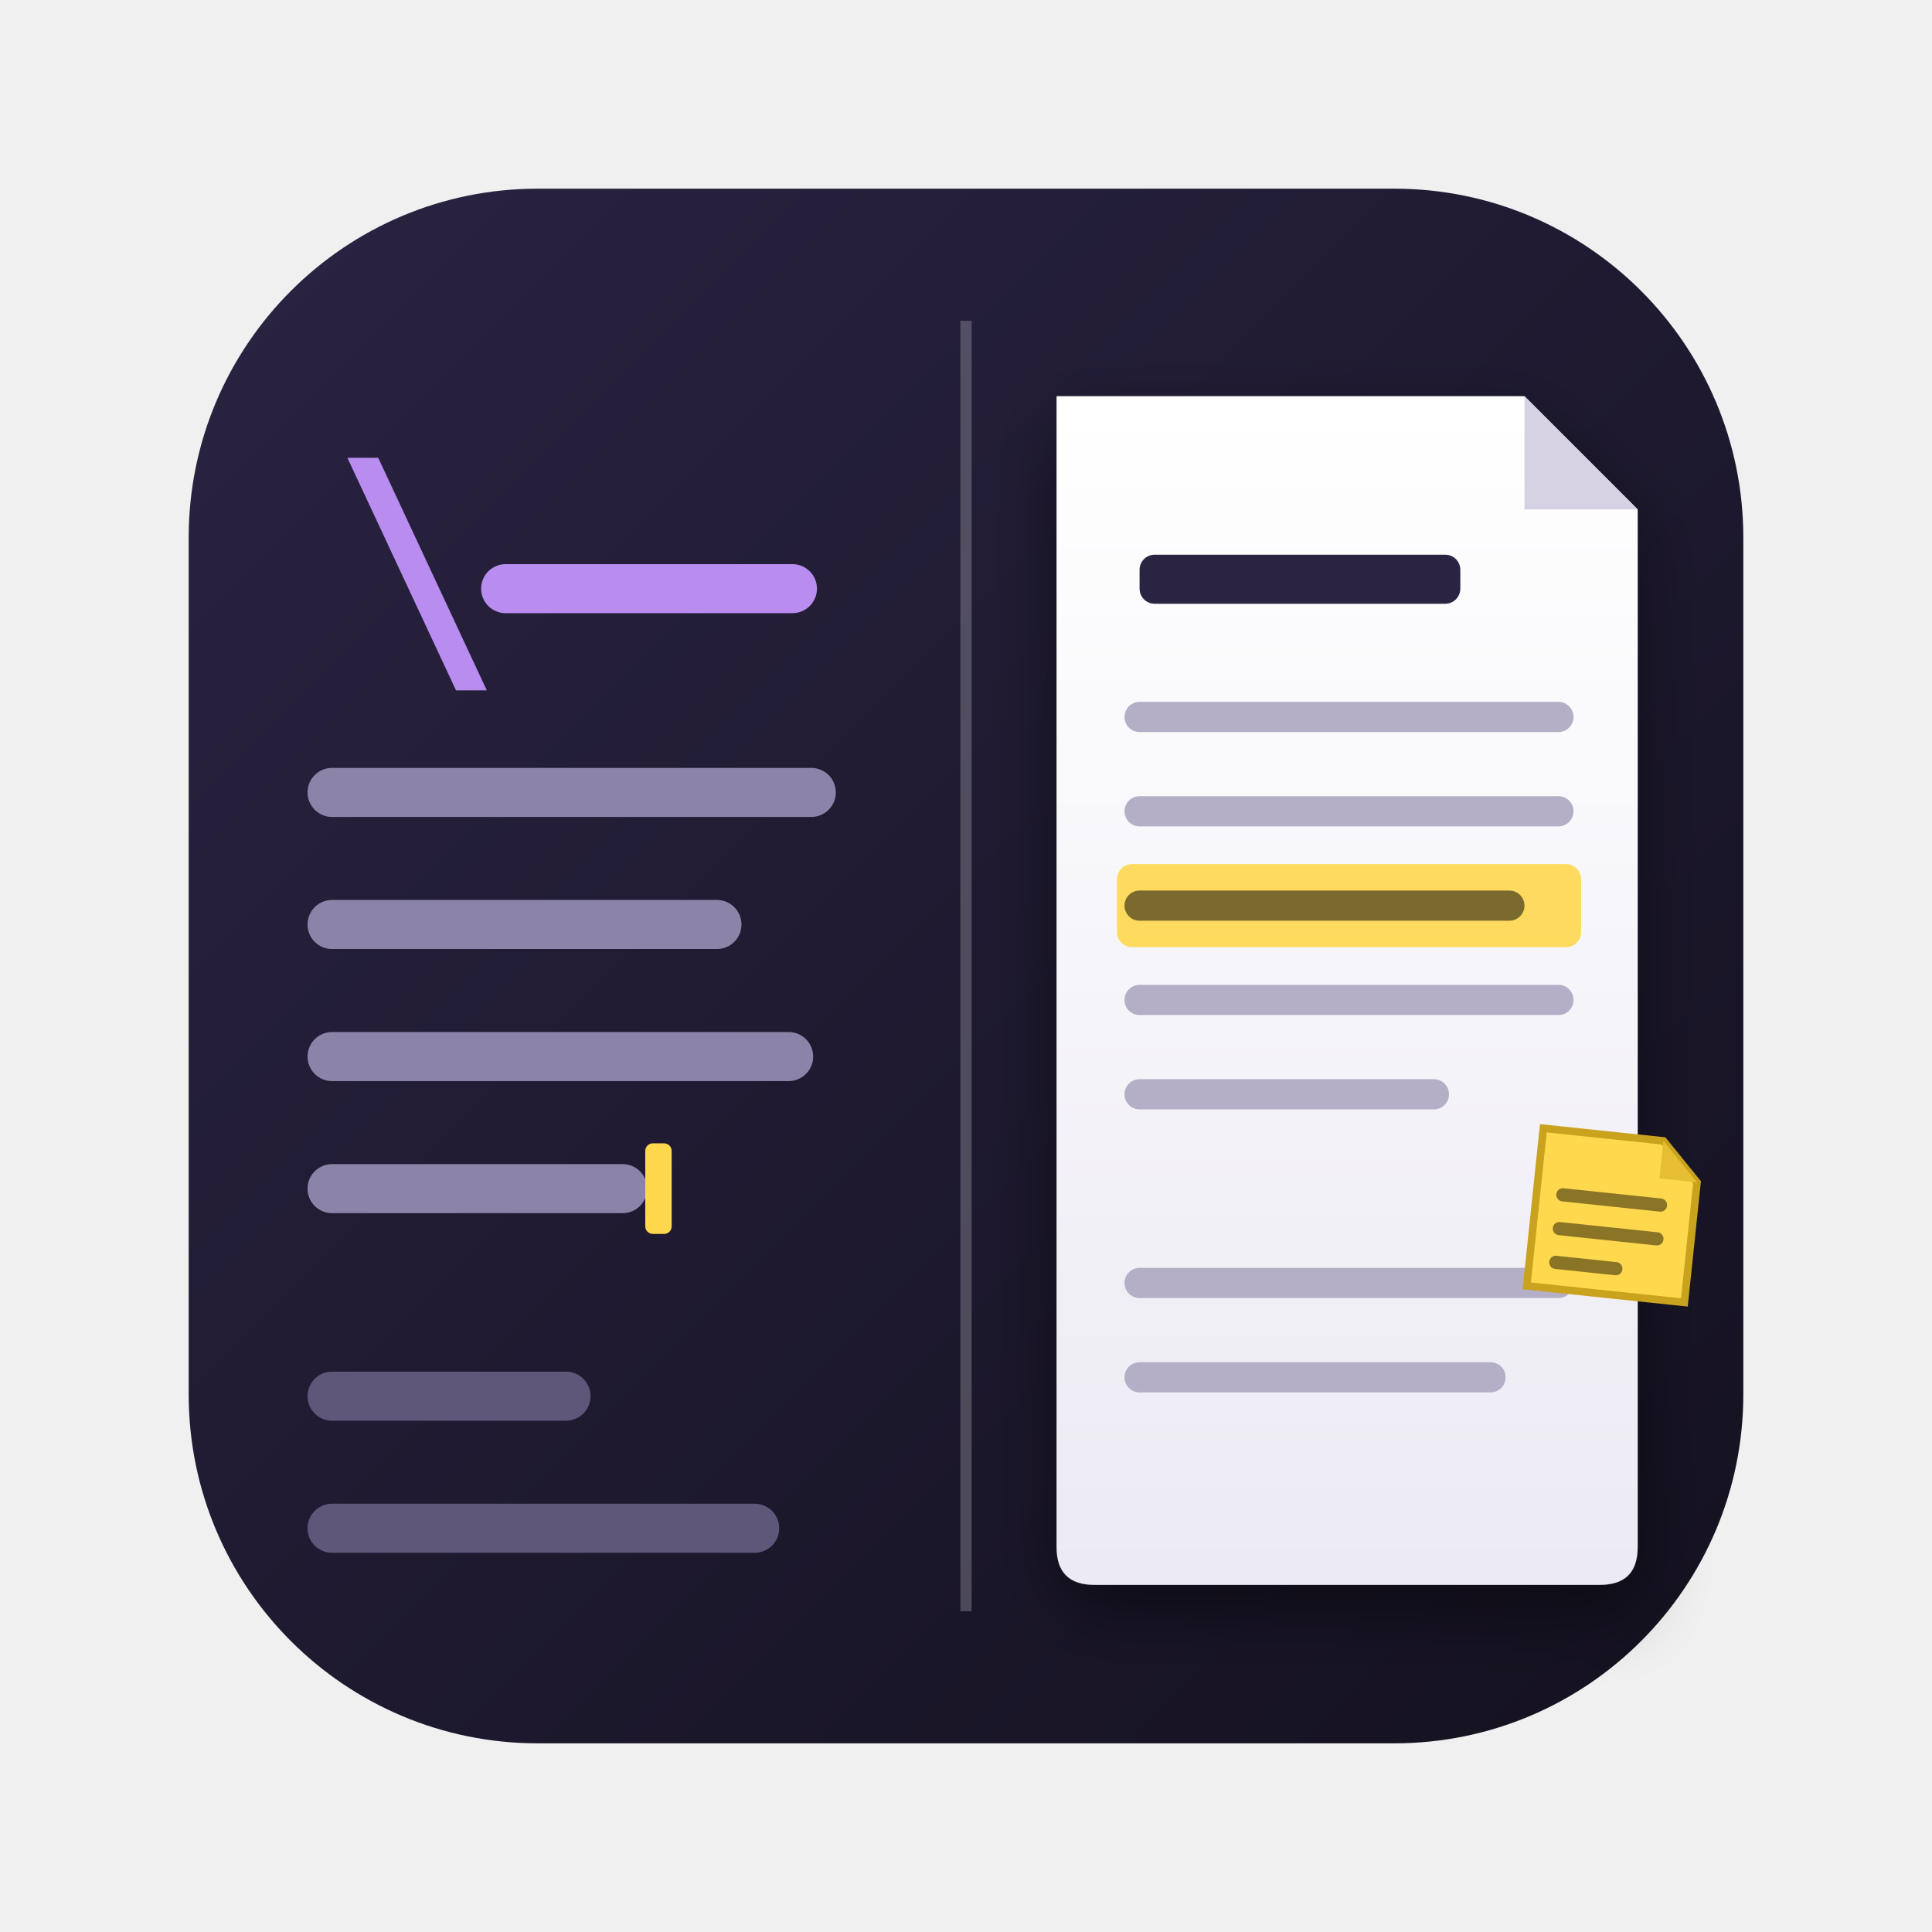
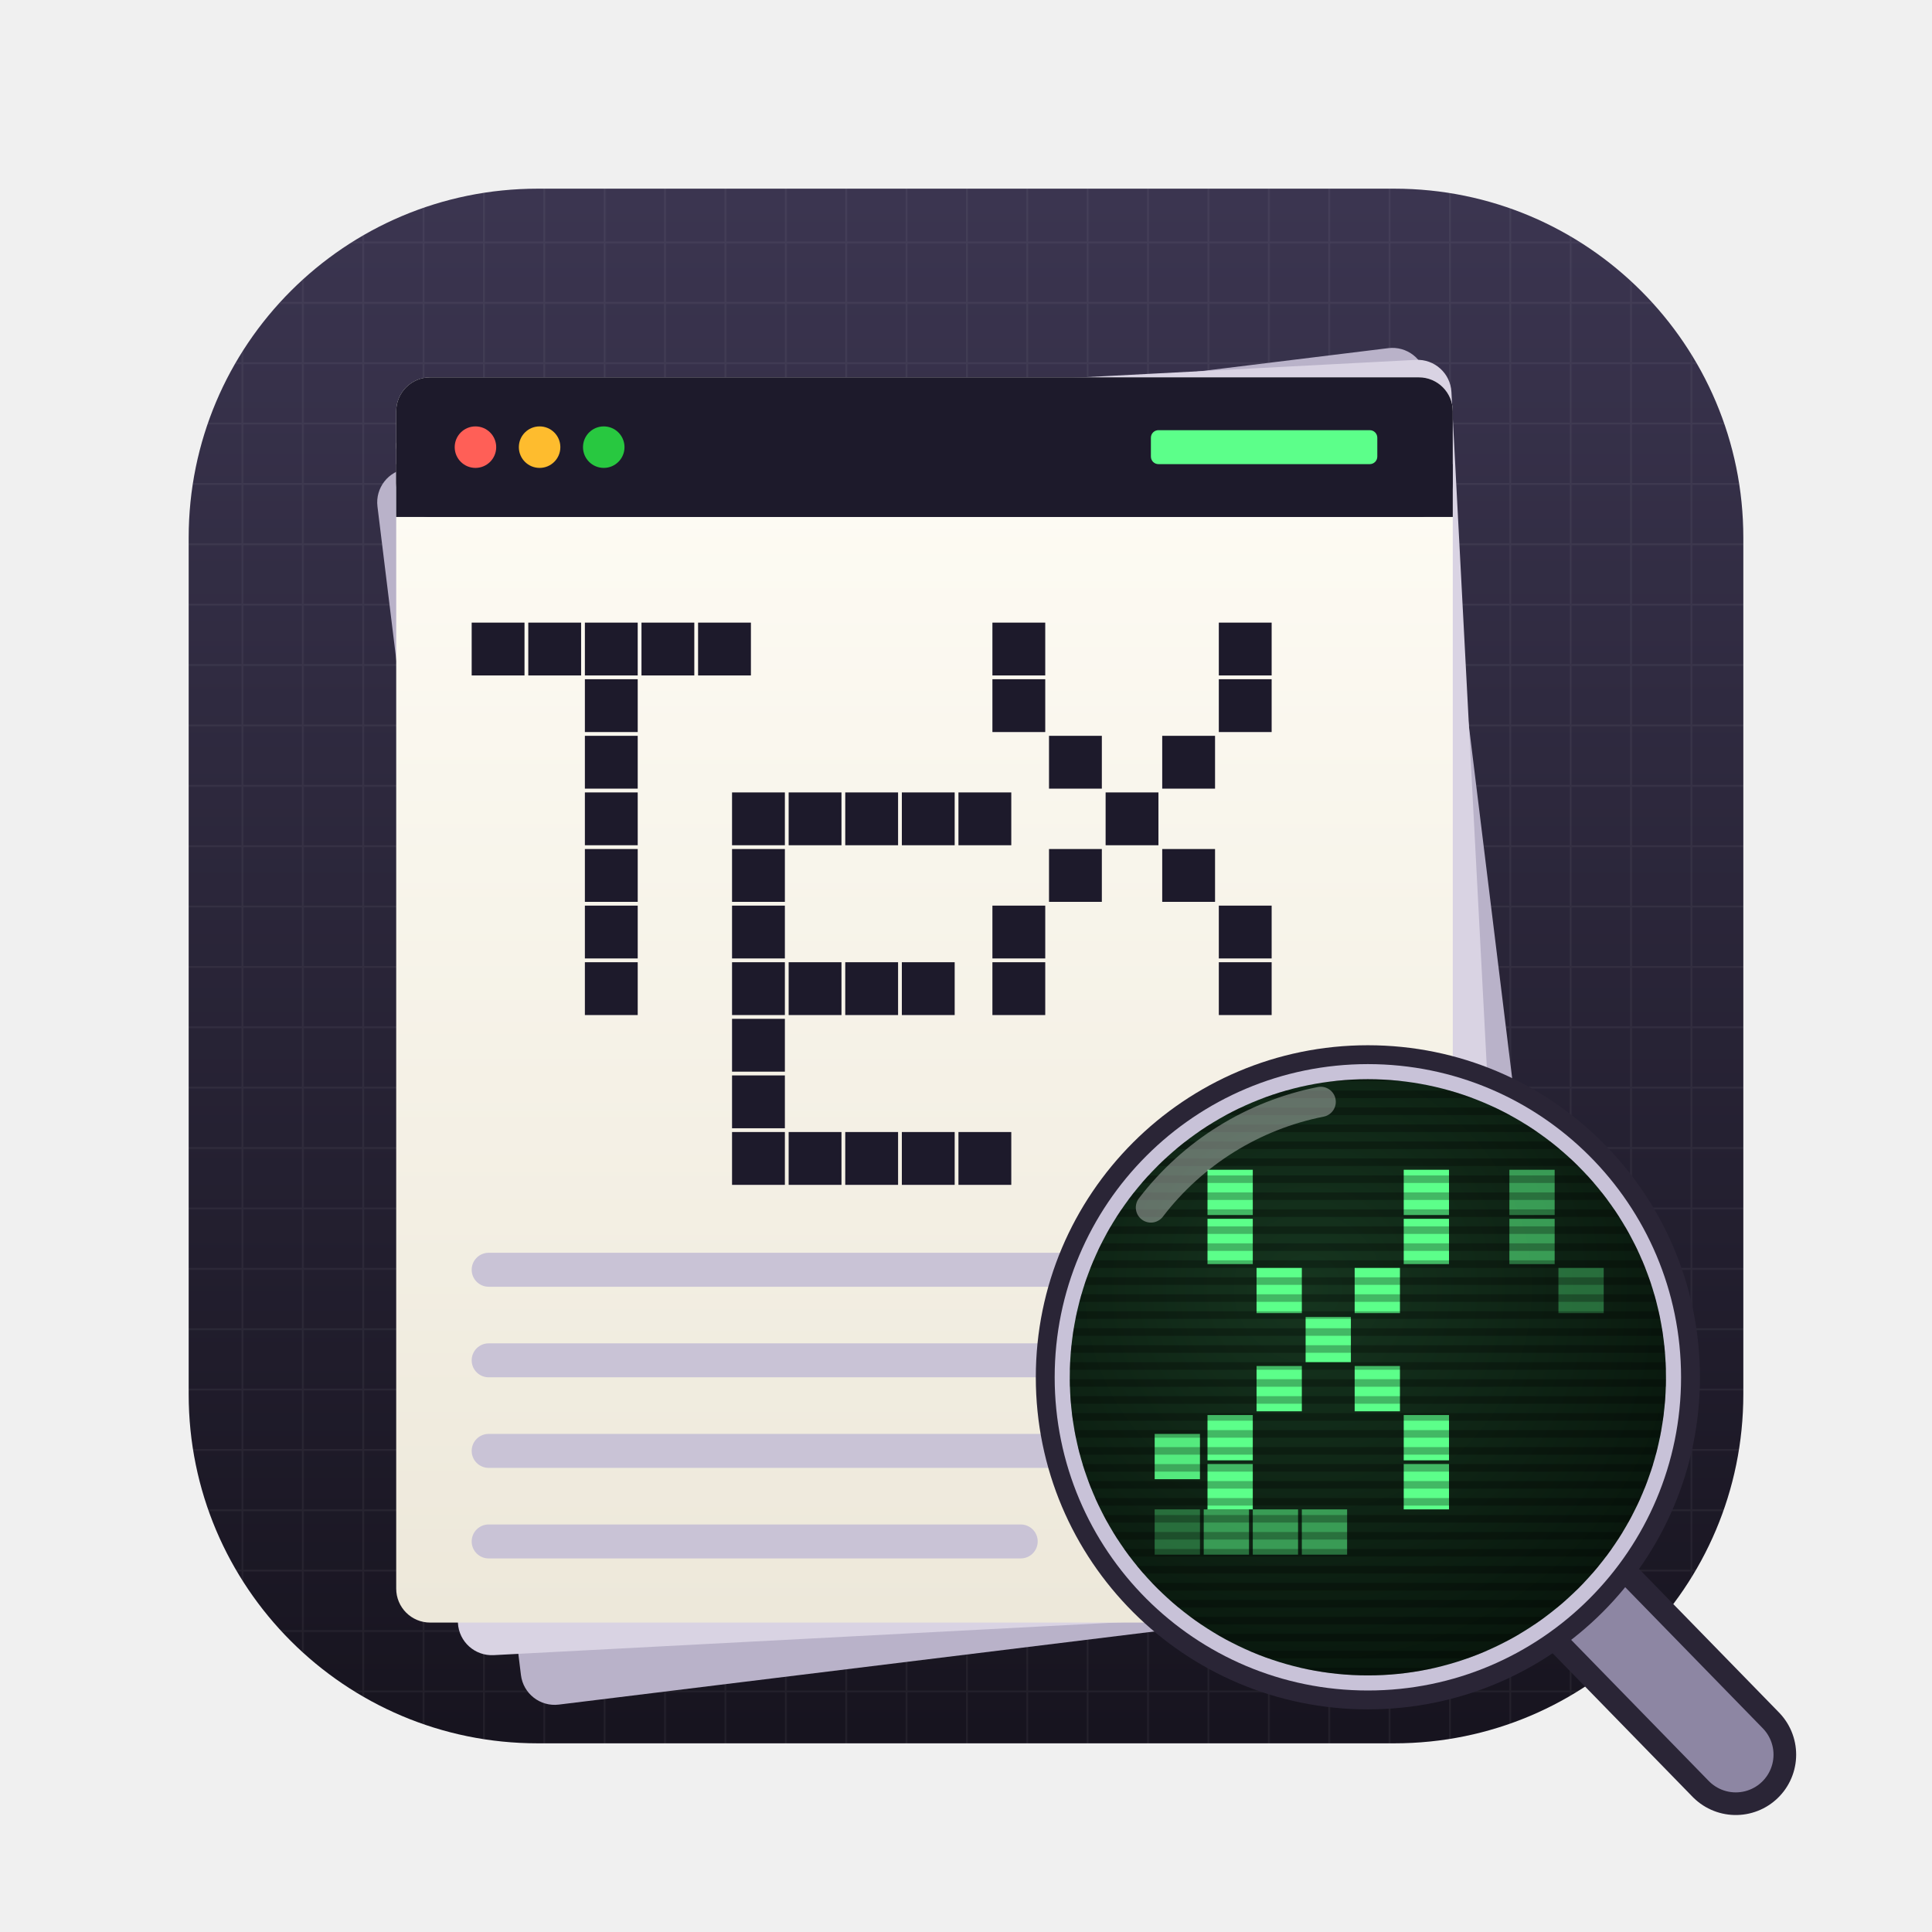
<svg xmlns="http://www.w3.org/2000/svg" viewBox="0 0 1024 1024" width="1024" height="1024">
  <defs>
-     <linearGradient id="bg" x1="0" y1="0" x2="1" y2="1">
-       <stop offset="0" stop-color="#2A2342" />
-       <stop offset="1" stop-color="#14111F" />
+     <linearGradient id="bg" x1="0" y1="0" x2="0" y2="1">
+       <stop offset="0" stop-color="#3B3550" />
+       <stop offset="1" stop-color="#17141F" />
    </linearGradient>
    <linearGradient id="page" x1="0" y1="0" x2="0" y2="1">
-       <stop offset="0" stop-color="#FFFFFF" />
-       <stop offset="1" stop-color="#ECEAF3" />
+       <stop offset="0" stop-color="#FFFDF6" />
+       <stop offset="1" stop-color="#EDE8DA" />
    </linearGradient>
-     <filter id="shadow" x="-20%" y="-20%" width="140%" height="140%">
-       <feDropShadow dx="0" dy="14" stdDeviation="18" flood-color="#000" flood-opacity="0.45" />
-     </filter>
+     <radialGradient id="glass" cx="0.4" cy="0.35" r="0.75">
+       <stop offset="0" stop-color="#16351F" />
+       <stop offset="1" stop-color="#07140B" />
+     </radialGradient>
+     <clipPath id="lens">
+       <circle cx="725" cy="730" r="158" />
+     </clipPath>
+     <pattern id="grid" width="32" height="32" patternUnits="userSpaceOnUse">
+       <path d="M32 0H0V32" fill="none" stroke="#FFFFFF" stroke-opacity="0.05" stroke-width="2" />
+     </pattern>
  </defs>
  <rect x="100" y="100" width="824" height="824" rx="185" fill="url(#bg)" />
-   <g font-family="Menlo, monospace" font-weight="700">
-     <text x="176" y="352" font-size="150" fill="#B98CF0">\</text>
-   </g>
-   <g stroke-linecap="round" stroke-width="26">
-     <line x1="268" y1="312" x2="420" y2="312" stroke="#B98CF0" />
-     <line x1="176" y1="420" x2="430" y2="420" stroke="#8C84A8" />
-     <line x1="176" y1="490" x2="380" y2="490" stroke="#8C84A8" />
-     <line x1="176" y1="560" x2="418" y2="560" stroke="#8C84A8" />
-     <line x1="176" y1="630" x2="330" y2="630" stroke="#8C84A8" />
-     <line x1="176" y1="740" x2="300" y2="740" stroke="#5E577A" />
-     <line x1="176" y1="810" x2="400" y2="810" stroke="#5E577A" />
-   </g>
-   <rect x="342" y="606" width="14" height="48" rx="4" fill="#FFD84D" />
-   <line x1="512" y1="170" x2="512" y2="854" stroke="#FFFFFF" stroke-opacity="0.22" stroke-width="6" />
-   <g filter="url(#shadow)">
-     <path d="M560 210 H808 L868 270 V820 Q868 840 848 840 H580 Q560 840 560 820 Z" fill="url(#page)" />
-     <path d="M808 210 V270 H868 Z" fill="#D6D2E4" />
-   </g>
-   <rect x="604" y="294" width="170" height="26" rx="8" fill="#2A2342" />
-   <g stroke-linecap="round" stroke-width="16" stroke="#B4AFC6">
-     <line x1="604" y1="380" x2="826" y2="380" />
-     <line x1="604" y1="430" x2="826" y2="430" />
-     <line x1="604" y1="530" x2="826" y2="530" />
-     <line x1="604" y1="580" x2="760" y2="580" />
-     <line x1="604" y1="680" x2="826" y2="680" />
-     <line x1="604" y1="730" x2="790" y2="730" />
-   </g>
-   <rect x="592" y="458" width="246" height="44" rx="8" fill="#FFD84D" opacity="0.9" />
-   <line x1="604" y1="480" x2="800" y2="480" stroke="#7A6A2E" stroke-width="16" stroke-linecap="round" />
-   <g transform="translate(818 598) rotate(6)">
-     <path d="M0 0 H64 L84 20 V84 H0 Z" fill="#FFD84D" stroke="#C9A21E" stroke-width="4" />
-     <path d="M64 0 V20 H84 Z" fill="#E6BE32" />
-     <g stroke="#8A7425" stroke-width="7" stroke-linecap="round">
-       <line x1="14" y1="34" x2="66" y2="34" />
-       <line x1="14" y1="52" x2="66" y2="52" />
-       <line x1="14" y1="70" x2="46" y2="70" />
+   <rect x="100" y="100" width="824" height="824" rx="185" fill="url(#grid)" />
+   <rect x="236" y="214" width="560" height="660" rx="18" fill="#B9B2C9" transform="rotate(-7 516 544)" />
+   <rect x="226" y="204" width="560" height="660" rx="18" fill="#D9D3E3" transform="rotate(-3 506 534)" />
+   <rect x="210" y="200" width="560" height="660" rx="18" fill="url(#page)" />
+   <rect x="210" y="200" width="560" height="74" rx="18" fill="#1D1A2B" />
+   <rect x="210" y="246" width="560" height="28" fill="#1D1A2B" />
+   <circle cx="252" cy="237" r="11" fill="#FF5F57" />
+   <circle cx="286" cy="237" r="11" fill="#FEBC2E" />
+   <circle cx="320" cy="237" r="11" fill="#28C840" />
+   <rect x="610" y="228" width="120" height="18" rx="4" fill="#5CFF8A" />
+   <rect x="250" y="330" width="28" height="28" fill="#1D1A2B" />
+   <rect x="280" y="330" width="28" height="28" fill="#1D1A2B" />
+   <rect x="310" y="330" width="28" height="28" fill="#1D1A2B" />
+   <rect x="340" y="330" width="28" height="28" fill="#1D1A2B" />
+   <rect x="370" y="330" width="28" height="28" fill="#1D1A2B" />
+   <rect x="310" y="360" width="28" height="28" fill="#1D1A2B" />
+   <rect x="310" y="390" width="28" height="28" fill="#1D1A2B" />
+   <rect x="310" y="420" width="28" height="28" fill="#1D1A2B" />
+   <rect x="310" y="450" width="28" height="28" fill="#1D1A2B" />
+   <rect x="310" y="480" width="28" height="28" fill="#1D1A2B" />
+   <rect x="310" y="510" width="28" height="28" fill="#1D1A2B" />
+   <rect x="388" y="420" width="28" height="28" fill="#1D1A2B" />
+   <rect x="418" y="420" width="28" height="28" fill="#1D1A2B" />
+   <rect x="448" y="420" width="28" height="28" fill="#1D1A2B" />
+   <rect x="478" y="420" width="28" height="28" fill="#1D1A2B" />
+   <rect x="508" y="420" width="28" height="28" fill="#1D1A2B" />
+   <rect x="388" y="450" width="28" height="28" fill="#1D1A2B" />
+   <rect x="388" y="480" width="28" height="28" fill="#1D1A2B" />
+   <rect x="388" y="510" width="28" height="28" fill="#1D1A2B" />
+   <rect x="418" y="510" width="28" height="28" fill="#1D1A2B" />
+   <rect x="448" y="510" width="28" height="28" fill="#1D1A2B" />
+   <rect x="478" y="510" width="28" height="28" fill="#1D1A2B" />
+   <rect x="388" y="540" width="28" height="28" fill="#1D1A2B" />
+   <rect x="388" y="570" width="28" height="28" fill="#1D1A2B" />
+   <rect x="388" y="600" width="28" height="28" fill="#1D1A2B" />
+   <rect x="418" y="600" width="28" height="28" fill="#1D1A2B" />
+   <rect x="448" y="600" width="28" height="28" fill="#1D1A2B" />
+   <rect x="478" y="600" width="28" height="28" fill="#1D1A2B" />
+   <rect x="508" y="600" width="28" height="28" fill="#1D1A2B" />
+   <rect x="526" y="330" width="28" height="28" fill="#1D1A2B" />
+   <rect x="646" y="330" width="28" height="28" fill="#1D1A2B" />
+   <rect x="526" y="360" width="28" height="28" fill="#1D1A2B" />
+   <rect x="646" y="360" width="28" height="28" fill="#1D1A2B" />
+   <rect x="556" y="390" width="28" height="28" fill="#1D1A2B" />
+   <rect x="616" y="390" width="28" height="28" fill="#1D1A2B" />
+   <rect x="586" y="420" width="28" height="28" fill="#1D1A2B" />
+   <rect x="556" y="450" width="28" height="28" fill="#1D1A2B" />
+   <rect x="616" y="450" width="28" height="28" fill="#1D1A2B" />
+   <rect x="526" y="480" width="28" height="28" fill="#1D1A2B" />
+   <rect x="646" y="480" width="28" height="28" fill="#1D1A2B" />
+   <rect x="526" y="510" width="28" height="28" fill="#1D1A2B" />
+   <rect x="646" y="510" width="28" height="28" fill="#1D1A2B" />
+   <rect x="250" y="664" width="460" height="18" rx="9" fill="#C9C3D6" />
+   <rect x="250" y="712" width="400" height="18" rx="9" fill="#C9C3D6" />
+   <rect x="250" y="760" width="440" height="18" rx="9" fill="#C9C3D6" />
+   <rect x="250" y="808" width="300" height="18" rx="9" fill="#C9C3D6" />
+   <g>
+     <line x1="842" y1="850" x2="920" y2="930" stroke="#2A2536" stroke-width="64" stroke-linecap="round" />
+     <line x1="842" y1="850" x2="920" y2="930" stroke="#8D86A3" stroke-width="40" stroke-linecap="round" />
+     <circle cx="725" cy="730" r="176" fill="#2A2536" />
+     <circle cx="725" cy="730" r="166" fill="#C8C2D8" />
+     <circle cx="725" cy="730" r="158" fill="url(#glass)" />
+     <g clip-path="url(#lens)">
+       <rect x="640" y="620" width="24" height="24" fill="#5CFF8A" />
+       <rect x="744" y="620" width="24" height="24" fill="#5CFF8A" />
+       <rect x="640" y="646" width="24" height="24" fill="#5CFF8A" />
+       <rect x="744" y="646" width="24" height="24" fill="#5CFF8A" />
+       <rect x="666" y="672" width="24" height="24" fill="#5CFF8A" />
+       <rect x="718" y="672" width="24" height="24" fill="#5CFF8A" />
+       <rect x="692" y="698" width="24" height="24" fill="#5CFF8A" />
+       <rect x="666" y="724" width="24" height="24" fill="#5CFF8A" />
+       <rect x="718" y="724" width="24" height="24" fill="#5CFF8A" />
+       <rect x="640" y="750" width="24" height="24" fill="#5CFF8A" />
+       <rect x="744" y="750" width="24" height="24" fill="#5CFF8A" />
+       <rect x="640" y="776" width="24" height="24" fill="#5CFF8A" />
+       <rect x="744" y="776" width="24" height="24" fill="#5CFF8A" />
+       <rect x="800" y="620" width="24" height="24" fill="#5CFF8A" opacity="0.55" />
+       <rect x="800" y="646" width="24" height="24" fill="#5CFF8A" opacity="0.55" />
+       <rect x="826" y="672" width="24" height="24" fill="#5CFF8A" opacity="0.35" />
+       <rect x="612" y="800" width="24" height="24" fill="#5CFF8A" opacity="0.35" />
+       <rect x="638" y="800" width="24" height="24" fill="#5CFF8A" opacity="0.55" />
+       <rect x="664" y="800" width="24" height="24" fill="#5CFF8A" opacity="0.55" />
+       <rect x="690" y="800" width="24" height="24" fill="#5CFF8A" opacity="0.55" />
+       <rect x="612" y="760" width="24" height="24" fill="#5CFF8A" opacity="0.9" />
+       <rect x="560" y="560" width="330" height="4" fill="#000" opacity="0.28" />
+       <rect x="560" y="569" width="330" height="4" fill="#000" opacity="0.28" />
+       <rect x="560" y="578" width="330" height="4" fill="#000" opacity="0.28" />
+       <rect x="560" y="587" width="330" height="4" fill="#000" opacity="0.28" />
+       <rect x="560" y="596" width="330" height="4" fill="#000" opacity="0.28" />
+       <rect x="560" y="605" width="330" height="4" fill="#000" opacity="0.28" />
+       <rect x="560" y="614" width="330" height="4" fill="#000" opacity="0.28" />
+       <rect x="560" y="623" width="330" height="4" fill="#000" opacity="0.28" />
+       <rect x="560" y="632" width="330" height="4" fill="#000" opacity="0.28" />
+       <rect x="560" y="641" width="330" height="4" fill="#000" opacity="0.28" />
+       <rect x="560" y="650" width="330" height="4" fill="#000" opacity="0.28" />
+       <rect x="560" y="659" width="330" height="4" fill="#000" opacity="0.28" />
+       <rect x="560" y="668" width="330" height="4" fill="#000" opacity="0.28" />
+       <rect x="560" y="677" width="330" height="4" fill="#000" opacity="0.28" />
+       <rect x="560" y="686" width="330" height="4" fill="#000" opacity="0.28" />
+       <rect x="560" y="695" width="330" height="4" fill="#000" opacity="0.28" />
+       <rect x="560" y="704" width="330" height="4" fill="#000" opacity="0.28" />
+       <rect x="560" y="713" width="330" height="4" fill="#000" opacity="0.28" />
+       <rect x="560" y="722" width="330" height="4" fill="#000" opacity="0.28" />
+       <rect x="560" y="731" width="330" height="4" fill="#000" opacity="0.28" />
+       <rect x="560" y="740" width="330" height="4" fill="#000" opacity="0.28" />
+       <rect x="560" y="749" width="330" height="4" fill="#000" opacity="0.28" />
+       <rect x="560" y="758" width="330" height="4" fill="#000" opacity="0.28" />
+       <rect x="560" y="767" width="330" height="4" fill="#000" opacity="0.28" />
+       <rect x="560" y="776" width="330" height="4" fill="#000" opacity="0.28" />
+       <rect x="560" y="785" width="330" height="4" fill="#000" opacity="0.28" />
+       <rect x="560" y="794" width="330" height="4" fill="#000" opacity="0.28" />
+       <rect x="560" y="803" width="330" height="4" fill="#000" opacity="0.28" />
+       <rect x="560" y="812" width="330" height="4" fill="#000" opacity="0.28" />
+       <rect x="560" y="821" width="330" height="4" fill="#000" opacity="0.28" />
+       <rect x="560" y="830" width="330" height="4" fill="#000" opacity="0.28" />
+       <rect x="560" y="839" width="330" height="4" fill="#000" opacity="0.28" />
+       <rect x="560" y="848" width="330" height="4" fill="#000" opacity="0.28" />
+       <rect x="560" y="857" width="330" height="4" fill="#000" opacity="0.28" />
+       <rect x="560" y="866" width="330" height="4" fill="#000" opacity="0.28" />
+       <rect x="560" y="875" width="330" height="4" fill="#000" opacity="0.28" />
+       <rect x="560" y="884" width="330" height="4" fill="#000" opacity="0.28" />
+       <rect x="560" y="893" width="330" height="4" fill="#000" opacity="0.28" />
    </g>
+     <path d="M610 640 A150 150 0 0 1 700 584" fill="none" stroke="#FFFFFF" stroke-opacity="0.35" stroke-width="16" stroke-linecap="round" />
  </g>
</svg>
